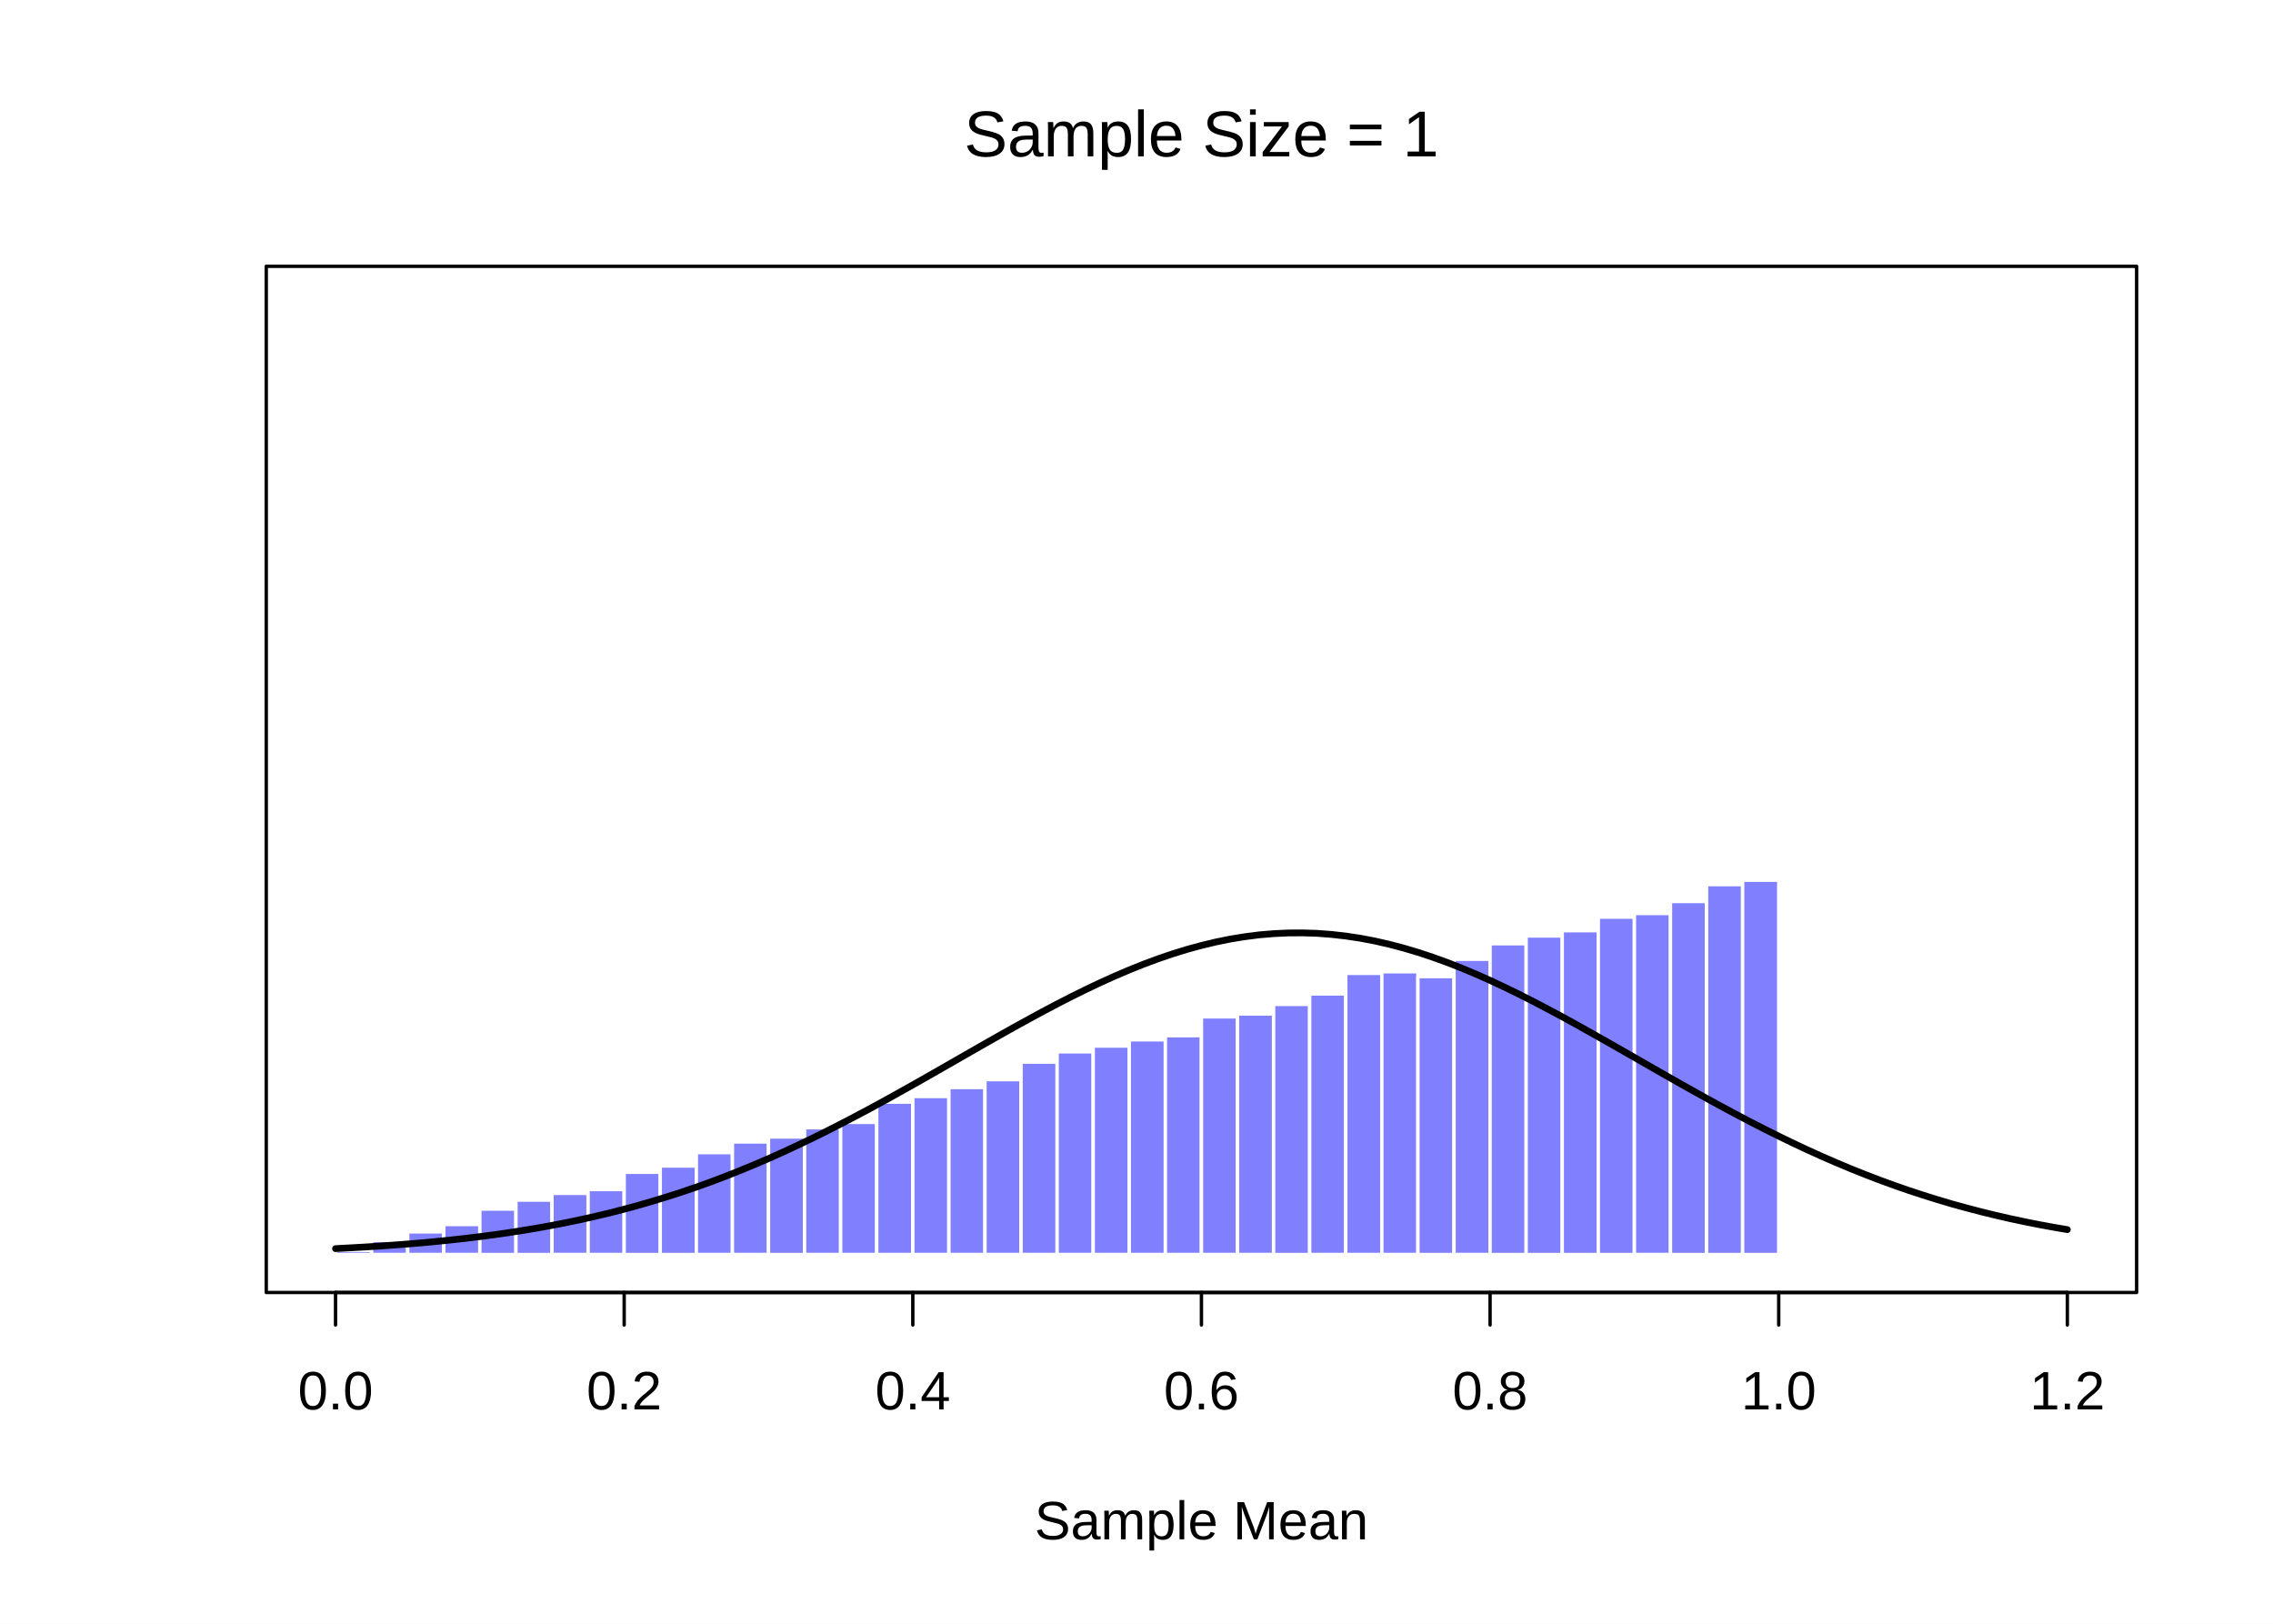
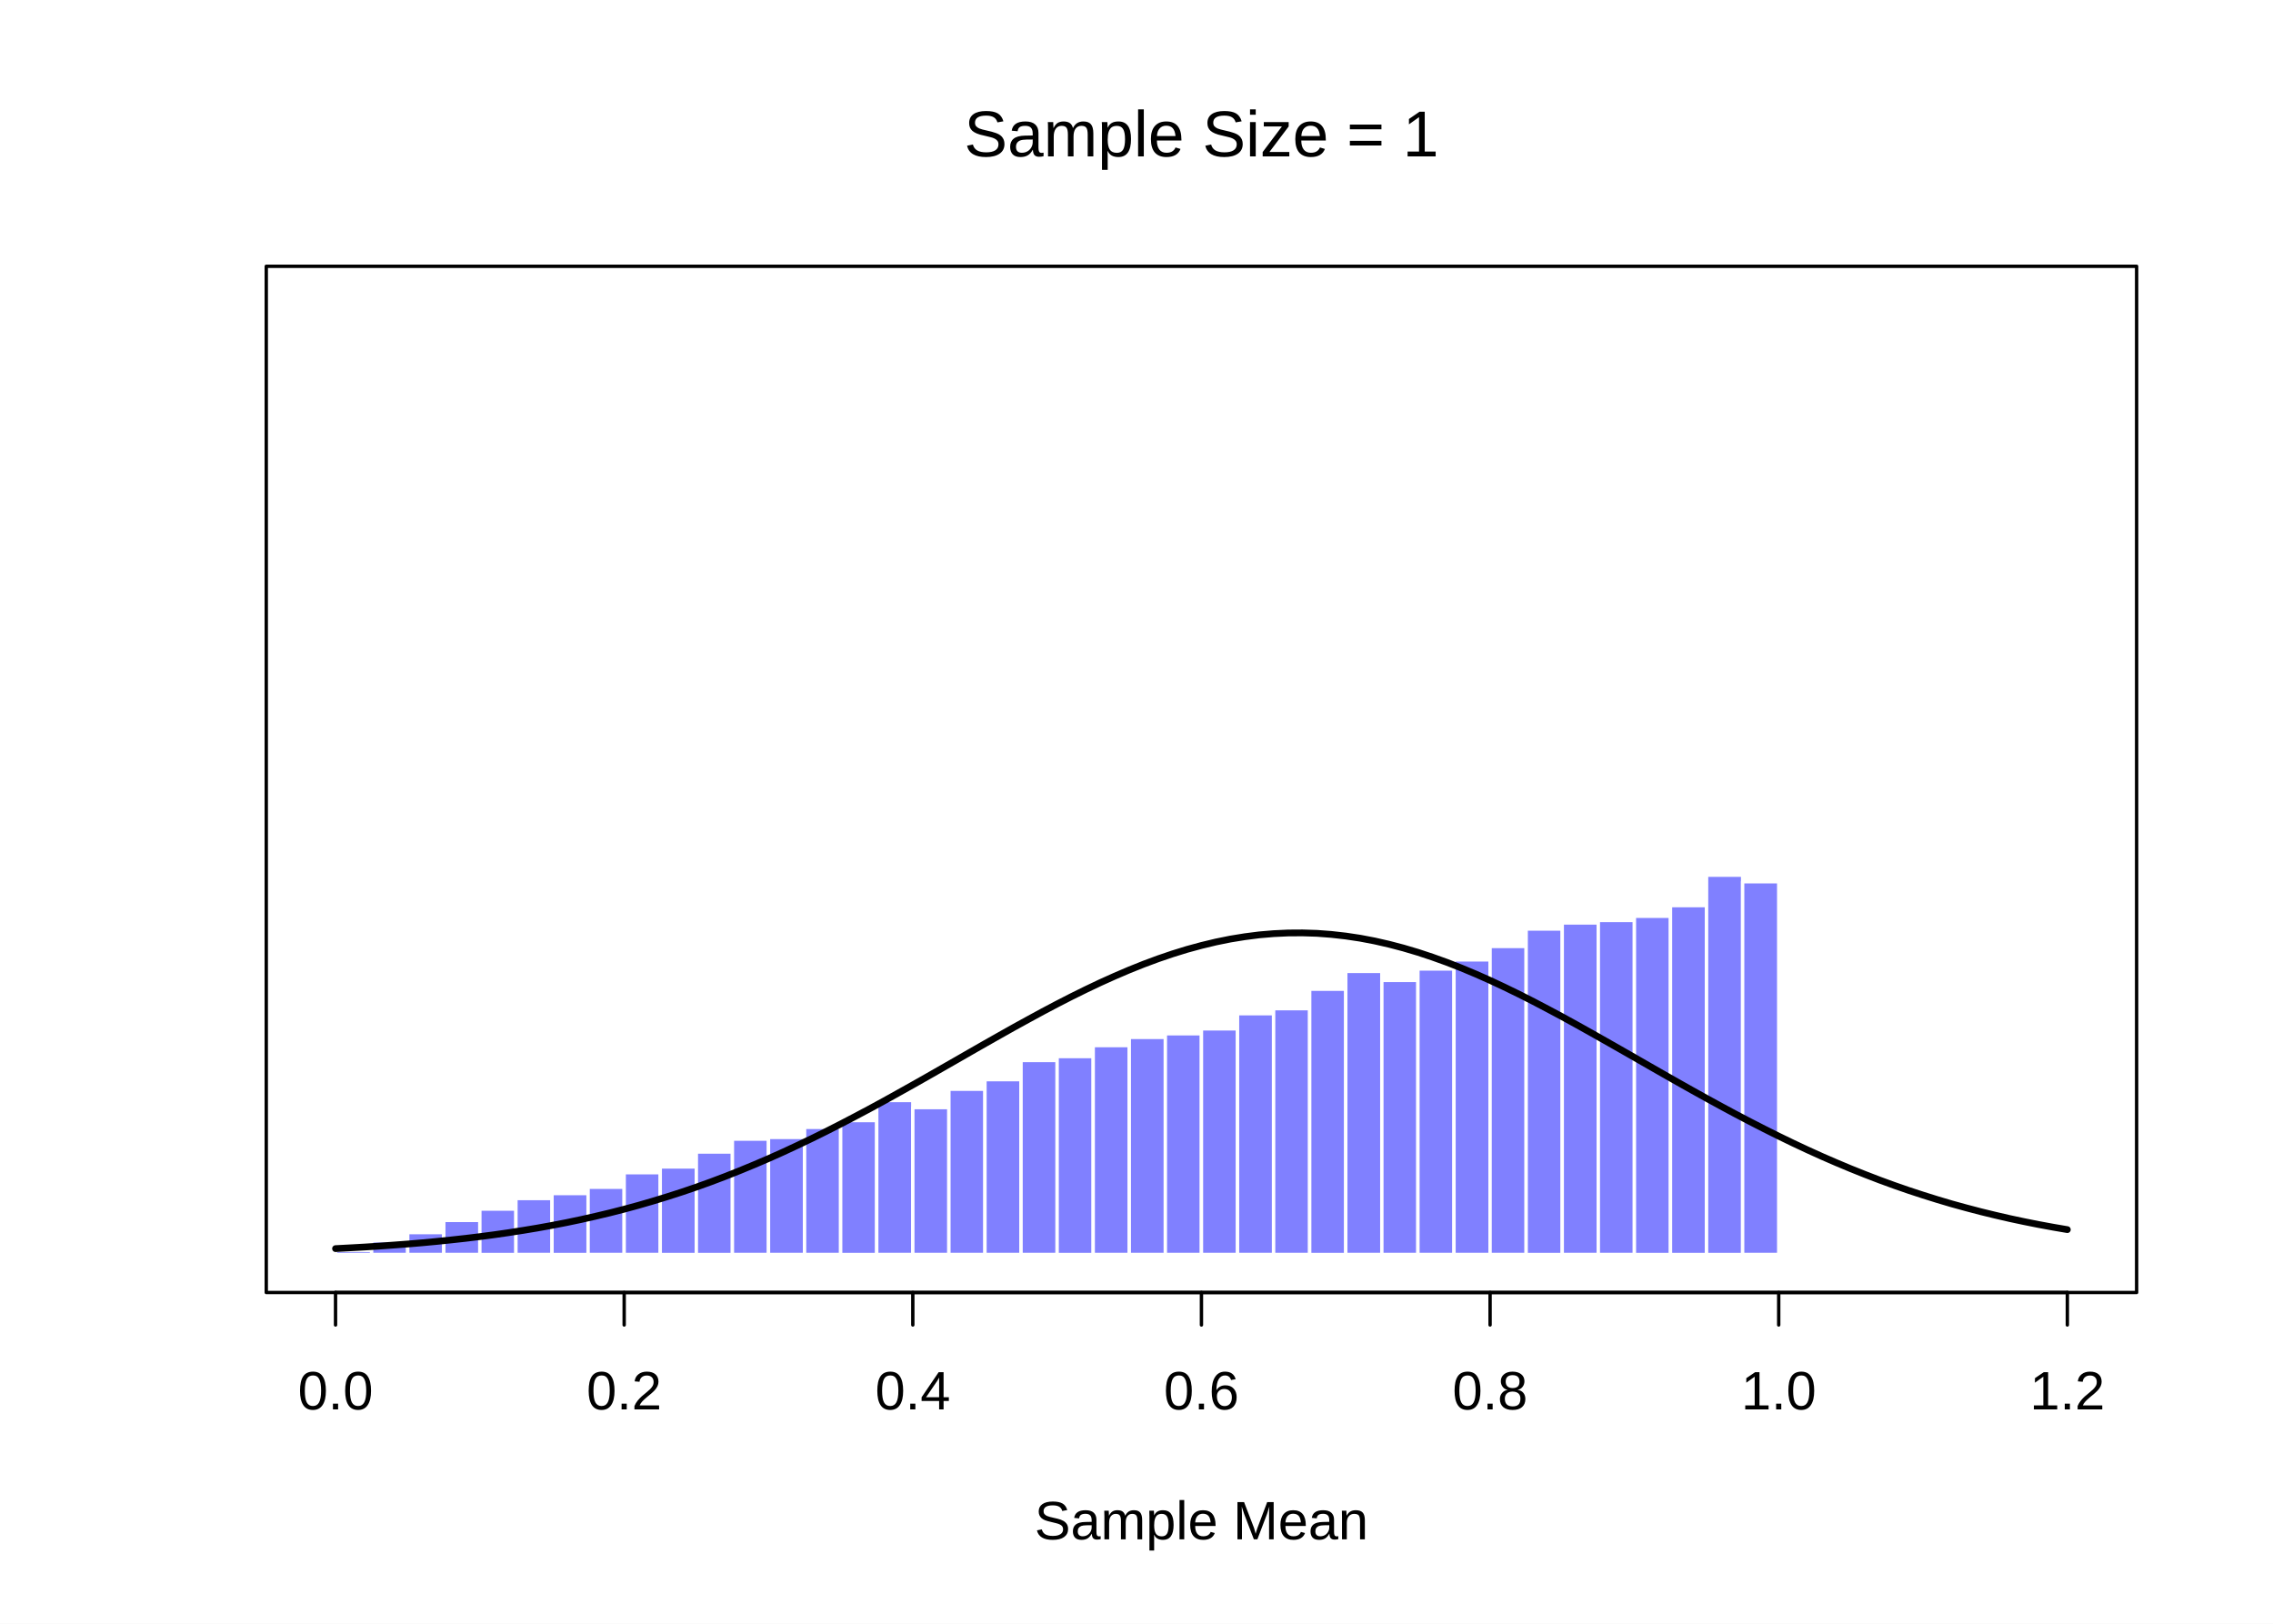
<svg xmlns="http://www.w3.org/2000/svg" class="svglite" width="504.00pt" height="360.00pt" viewBox="0 0 504.00 360.00">
  <defs>
    <style type="text/css">
    .svglite line, .svglite polyline, .svglite polygon, .svglite path, .svglite rect, .svglite circle {
      fill: none;
      stroke: #000000;
      stroke-linecap: round;
      stroke-linejoin: round;
      stroke-miterlimit: 10.00;
    }
    .svglite text {
      white-space: pre;
    }
  </style>
  </defs>
  <rect width="100%" height="100%" style="stroke: none; fill: #FFFFFF;" />
  <defs>
    <clipPath id="cpMC4wMHw1MDQuMDB8MC4wMHwzNjAuMDA=">
      <rect x="0.00" y="0.00" width="504.00" height="360.00" />
    </clipPath>
  </defs>
  <g clip-path="url(#cpMC4wMHw1MDQuMDB8MC4wMHwzNjAuMDA=)">
    <text x="266.40" y="34.68" text-anchor="middle" style="font-size: 14.40px; font-family: &quot;Arial&quot;;" textLength="105.19px" lengthAdjust="spacingAndGlyphs">Sample Size = 1</text>
    <text x="266.40" y="341.28" text-anchor="middle" style="font-size: 12.00px; font-family: &quot;Arial&quot;;" textLength="74.04px" lengthAdjust="spacingAndGlyphs">Sample Mean</text>
  </g>
  <defs>
    <clipPath id="cpNTkuMDR8NDczLjc2fDU5LjA0fDI4Ni41Ng==">
      <rect x="59.04" y="59.04" width="414.72" height="227.52" />
    </clipPath>
  </defs>
  <g clip-path="url(#cpNTkuMDR8NDczLjc2fDU5LjA0fDI4Ni41Ng==)">
    <rect x="74.40" y="277.22" width="8.00" height="0.91" style="stroke-width: 0.75; stroke: #FFFFFF; fill: #8080FF;" />
-     <rect x="82.40" y="275.03" width="8.00" height="3.10" style="stroke-width: 0.75; stroke: #FFFFFF; fill: #8080FF;" />
-     <rect x="90.40" y="273.11" width="8.00" height="5.02" style="stroke-width: 0.75; stroke: #FFFFFF; fill: #8080FF;" />
-     <rect x="98.40" y="271.49" width="8.00" height="6.64" style="stroke-width: 0.75; stroke: #FFFFFF; fill: #8080FF;" />
+     <rect x="82.40" y="275.10" width="8.00" height="3.03" style="stroke-width: 0.75; stroke: #FFFFFF; fill: #8080FF;" />
+     <rect x="90.40" y="273.28" width="8.00" height="4.85" style="stroke-width: 0.75; stroke: #FFFFFF; fill: #8080FF;" />
+     <rect x="98.40" y="270.58" width="8.00" height="7.55" style="stroke-width: 0.75; stroke: #FFFFFF; fill: #8080FF;" />
    <rect x="106.40" y="268.06" width="8.00" height="10.08" style="stroke-width: 0.75; stroke: #FFFFFF; fill: #8080FF;" />
-     <rect x="114.40" y="266.07" width="8.00" height="12.07" style="stroke-width: 0.75; stroke: #FFFFFF; fill: #8080FF;" />
-     <rect x="122.40" y="264.58" width="8.00" height="13.55" style="stroke-width: 0.75; stroke: #FFFFFF; fill: #8080FF;" />
-     <rect x="130.40" y="263.74" width="8.00" height="14.39" style="stroke-width: 0.75; stroke: #FFFFFF; fill: #8080FF;" />
-     <rect x="138.40" y="259.90" width="8.00" height="18.24" style="stroke-width: 0.75; stroke: #FFFFFF; fill: #8080FF;" />
-     <rect x="146.40" y="258.52" width="8.00" height="19.62" style="stroke-width: 0.75; stroke: #FFFFFF; fill: #8080FF;" />
-     <rect x="154.40" y="255.55" width="8.00" height="22.58" style="stroke-width: 0.75; stroke: #FFFFFF; fill: #8080FF;" />
-     <rect x="162.40" y="253.19" width="8.00" height="24.94" style="stroke-width: 0.75; stroke: #FFFFFF; fill: #8080FF;" />
-     <rect x="170.40" y="252.08" width="8.00" height="26.06" style="stroke-width: 0.75; stroke: #FFFFFF; fill: #8080FF;" />
-     <rect x="178.40" y="250.02" width="8.00" height="28.11" style="stroke-width: 0.75; stroke: #FFFFFF; fill: #8080FF;" />
-     <rect x="186.40" y="248.84" width="8.00" height="29.29" style="stroke-width: 0.75; stroke: #FFFFFF; fill: #8080FF;" />
-     <rect x="194.40" y="244.36" width="8.00" height="33.77" style="stroke-width: 0.75; stroke: #FFFFFF; fill: #8080FF;" />
-     <rect x="202.40" y="243.11" width="8.00" height="35.02" style="stroke-width: 0.75; stroke: #FFFFFF; fill: #8080FF;" />
-     <rect x="210.40" y="241.12" width="8.00" height="37.01" style="stroke-width: 0.75; stroke: #FFFFFF; fill: #8080FF;" />
+     <rect x="114.40" y="265.73" width="8.00" height="12.40" style="stroke-width: 0.75; stroke: #FFFFFF; fill: #8080FF;" />
+     <rect x="122.40" y="264.62" width="8.00" height="13.52" style="stroke-width: 0.75; stroke: #FFFFFF; fill: #8080FF;" />
+     <rect x="130.40" y="263.23" width="8.00" height="14.90" style="stroke-width: 0.75; stroke: #FFFFFF; fill: #8080FF;" />
+     <rect x="138.40" y="260.00" width="8.00" height="18.13" style="stroke-width: 0.75; stroke: #FFFFFF; fill: #8080FF;" />
+     <rect x="146.40" y="258.72" width="8.00" height="19.42" style="stroke-width: 0.75; stroke: #FFFFFF; fill: #8080FF;" />
+     <rect x="154.40" y="255.42" width="8.00" height="22.72" style="stroke-width: 0.75; stroke: #FFFFFF; fill: #8080FF;" />
+     <rect x="162.40" y="252.55" width="8.00" height="25.58" style="stroke-width: 0.75; stroke: #FFFFFF; fill: #8080FF;" />
+     <rect x="170.40" y="252.18" width="8.00" height="25.95" style="stroke-width: 0.75; stroke: #FFFFFF; fill: #8080FF;" />
+     <rect x="178.40" y="249.95" width="8.00" height="28.18" style="stroke-width: 0.75; stroke: #FFFFFF; fill: #8080FF;" />
+     <rect x="186.40" y="248.44" width="8.00" height="29.70" style="stroke-width: 0.75; stroke: #FFFFFF; fill: #8080FF;" />
+     <rect x="194.40" y="243.99" width="8.00" height="34.14" style="stroke-width: 0.75; stroke: #FFFFFF; fill: #8080FF;" />
+     <rect x="202.40" y="245.57" width="8.00" height="32.56" style="stroke-width: 0.75; stroke: #FFFFFF; fill: #8080FF;" />
+     <rect x="210.40" y="241.49" width="8.00" height="36.64" style="stroke-width: 0.75; stroke: #FFFFFF; fill: #8080FF;" />
    <rect x="218.40" y="239.37" width="8.00" height="38.76" style="stroke-width: 0.75; stroke: #FFFFFF; fill: #8080FF;" />
-     <rect x="226.40" y="235.49" width="8.00" height="42.64" style="stroke-width: 0.75; stroke: #FFFFFF; fill: #8080FF;" />
-     <rect x="234.40" y="233.20" width="8.00" height="44.93" style="stroke-width: 0.75; stroke: #FFFFFF; fill: #8080FF;" />
-     <rect x="242.40" y="231.92" width="8.00" height="46.21" style="stroke-width: 0.75; stroke: #FFFFFF; fill: #8080FF;" />
-     <rect x="250.40" y="230.54" width="8.00" height="47.59" style="stroke-width: 0.75; stroke: #FFFFFF; fill: #8080FF;" />
-     <rect x="258.40" y="229.63" width="8.00" height="48.50" style="stroke-width: 0.75; stroke: #FFFFFF; fill: #8080FF;" />
-     <rect x="266.40" y="225.45" width="8.00" height="52.68" style="stroke-width: 0.75; stroke: #FFFFFF; fill: #8080FF;" />
-     <rect x="274.40" y="224.81" width="8.00" height="53.32" style="stroke-width: 0.75; stroke: #FFFFFF; fill: #8080FF;" />
-     <rect x="282.40" y="222.69" width="8.00" height="55.45" style="stroke-width: 0.75; stroke: #FFFFFF; fill: #8080FF;" />
-     <rect x="290.40" y="220.36" width="8.00" height="57.77" style="stroke-width: 0.75; stroke: #FFFFFF; fill: #8080FF;" />
-     <rect x="298.40" y="215.81" width="8.00" height="62.32" style="stroke-width: 0.75; stroke: #FFFFFF; fill: #8080FF;" />
-     <rect x="306.40" y="215.44" width="8.00" height="62.69" style="stroke-width: 0.75; stroke: #FFFFFF; fill: #8080FF;" />
-     <rect x="314.40" y="216.52" width="8.00" height="61.62" style="stroke-width: 0.75; stroke: #FFFFFF; fill: #8080FF;" />
-     <rect x="322.40" y="212.67" width="8.00" height="65.46" style="stroke-width: 0.75; stroke: #FFFFFF; fill: #8080FF;" />
-     <rect x="330.40" y="209.24" width="8.00" height="68.90" style="stroke-width: 0.75; stroke: #FFFFFF; fill: #8080FF;" />
-     <rect x="338.40" y="207.52" width="8.00" height="70.62" style="stroke-width: 0.75; stroke: #FFFFFF; fill: #8080FF;" />
-     <rect x="346.40" y="206.34" width="8.00" height="71.80" style="stroke-width: 0.75; stroke: #FFFFFF; fill: #8080FF;" />
-     <rect x="354.40" y="203.34" width="8.00" height="74.80" style="stroke-width: 0.75; stroke: #FFFFFF; fill: #8080FF;" />
-     <rect x="362.40" y="202.53" width="8.00" height="75.60" style="stroke-width: 0.75; stroke: #FFFFFF; fill: #8080FF;" />
-     <rect x="370.40" y="199.87" width="8.00" height="78.27" style="stroke-width: 0.75; stroke: #FFFFFF; fill: #8080FF;" />
-     <rect x="378.40" y="196.13" width="8.00" height="82.01" style="stroke-width: 0.75; stroke: #FFFFFF; fill: #8080FF;" />
-     <rect x="386.40" y="195.15" width="8.00" height="82.99" style="stroke-width: 0.75; stroke: #FFFFFF; fill: #8080FF;" />
+     <rect x="226.40" y="235.12" width="8.00" height="43.01" style="stroke-width: 0.75; stroke: #FFFFFF; fill: #8080FF;" />
+     <rect x="234.40" y="234.25" width="8.00" height="43.89" style="stroke-width: 0.75; stroke: #FFFFFF; fill: #8080FF;" />
+     <rect x="242.40" y="231.82" width="8.00" height="46.31" style="stroke-width: 0.75; stroke: #FFFFFF; fill: #8080FF;" />
+     <rect x="250.40" y="230.00" width="8.00" height="48.13" style="stroke-width: 0.75; stroke: #FFFFFF; fill: #8080FF;" />
+     <rect x="258.40" y="229.19" width="8.00" height="48.94" style="stroke-width: 0.75; stroke: #FFFFFF; fill: #8080FF;" />
+     <rect x="266.40" y="228.11" width="8.00" height="50.02" style="stroke-width: 0.75; stroke: #FFFFFF; fill: #8080FF;" />
+     <rect x="274.40" y="224.74" width="8.00" height="53.39" style="stroke-width: 0.75; stroke: #FFFFFF; fill: #8080FF;" />
+     <rect x="282.40" y="223.63" width="8.00" height="54.50" style="stroke-width: 0.75; stroke: #FFFFFF; fill: #8080FF;" />
+     <rect x="290.40" y="219.32" width="8.00" height="58.82" style="stroke-width: 0.75; stroke: #FFFFFF; fill: #8080FF;" />
+     <rect x="298.40" y="215.37" width="8.00" height="62.76" style="stroke-width: 0.75; stroke: #FFFFFF; fill: #8080FF;" />
+     <rect x="306.40" y="217.36" width="8.00" height="60.77" style="stroke-width: 0.75; stroke: #FFFFFF; fill: #8080FF;" />
+     <rect x="314.40" y="214.83" width="8.00" height="63.30" style="stroke-width: 0.75; stroke: #FFFFFF; fill: #8080FF;" />
+     <rect x="322.40" y="212.81" width="8.00" height="65.32" style="stroke-width: 0.75; stroke: #FFFFFF; fill: #8080FF;" />
+     <rect x="330.40" y="209.84" width="8.00" height="68.29" style="stroke-width: 0.75; stroke: #FFFFFF; fill: #8080FF;" />
+     <rect x="338.40" y="205.97" width="8.00" height="72.17" style="stroke-width: 0.75; stroke: #FFFFFF; fill: #8080FF;" />
+     <rect x="346.40" y="204.62" width="8.00" height="73.51" style="stroke-width: 0.75; stroke: #FFFFFF; fill: #8080FF;" />
+     <rect x="354.40" y="204.08" width="8.00" height="74.05" style="stroke-width: 0.75; stroke: #FFFFFF; fill: #8080FF;" />
+     <rect x="362.40" y="203.14" width="8.00" height="75.00" style="stroke-width: 0.75; stroke: #FFFFFF; fill: #8080FF;" />
+     <rect x="370.40" y="200.78" width="8.00" height="77.36" style="stroke-width: 0.75; stroke: #FFFFFF; fill: #8080FF;" />
+     <rect x="378.40" y="194.04" width="8.00" height="84.10" style="stroke-width: 0.75; stroke: #FFFFFF; fill: #8080FF;" />
+     <rect x="386.40" y="195.48" width="8.00" height="82.65" style="stroke-width: 0.75; stroke: #FFFFFF; fill: #8080FF;" />
  </g>
  <g clip-path="url(#cpMC4wMHw1MDQuMDB8MC4wMHwzNjAuMDA=)">
    <polygon points="59.04,286.56 473.76,286.56 473.76,59.04 59.04,59.04 " style="stroke-width: 0.75;" />
    <line x1="74.40" y1="286.56" x2="458.40" y2="286.56" style="stroke-width: 0.75;" />
    <line x1="74.40" y1="286.56" x2="74.40" y2="293.76" style="stroke-width: 0.75;" />
    <line x1="138.40" y1="286.56" x2="138.40" y2="293.76" style="stroke-width: 0.75;" />
    <line x1="202.40" y1="286.56" x2="202.40" y2="293.76" style="stroke-width: 0.75;" />
    <line x1="266.40" y1="286.56" x2="266.40" y2="293.76" style="stroke-width: 0.75;" />
    <line x1="330.40" y1="286.56" x2="330.40" y2="293.76" style="stroke-width: 0.75;" />
    <line x1="394.40" y1="286.56" x2="394.40" y2="293.76" style="stroke-width: 0.75;" />
    <line x1="458.40" y1="286.56" x2="458.40" y2="293.76" style="stroke-width: 0.75;" />
    <text x="74.40" y="312.48" text-anchor="middle" style="font-size: 12.00px; font-family: &quot;Arial&quot;;" textLength="16.68px" lengthAdjust="spacingAndGlyphs">0.0</text>
    <text x="138.40" y="312.48" text-anchor="middle" style="font-size: 12.00px; font-family: &quot;Arial&quot;;" textLength="16.68px" lengthAdjust="spacingAndGlyphs">0.2</text>
    <text x="202.40" y="312.48" text-anchor="middle" style="font-size: 12.00px; font-family: &quot;Arial&quot;;" textLength="16.68px" lengthAdjust="spacingAndGlyphs">0.4</text>
    <text x="266.40" y="312.48" text-anchor="middle" style="font-size: 12.00px; font-family: &quot;Arial&quot;;" textLength="16.68px" lengthAdjust="spacingAndGlyphs">0.6</text>
    <text x="330.40" y="312.48" text-anchor="middle" style="font-size: 12.00px; font-family: &quot;Arial&quot;;" textLength="16.68px" lengthAdjust="spacingAndGlyphs">0.8</text>
    <text x="394.40" y="312.48" text-anchor="middle" style="font-size: 12.00px; font-family: &quot;Arial&quot;;" textLength="16.68px" lengthAdjust="spacingAndGlyphs">1.0</text>
    <text x="458.40" y="312.48" text-anchor="middle" style="font-size: 12.00px; font-family: &quot;Arial&quot;;" textLength="16.68px" lengthAdjust="spacingAndGlyphs">1.2</text>
  </g>
  <g clip-path="url(#cpNTkuMDR8NDczLjc2fDU5LjA0fDI4Ni41Ng==)">
    <polyline points="74.40,276.83 77.60,276.66 80.80,276.48 84.00,276.28 87.20,276.05 90.40,275.81 93.60,275.54 96.80,275.24 100.00,274.91 103.20,274.56 106.40,274.17 109.60,273.75 112.80,273.29 116.00,272.79 119.20,272.26 122.40,271.68 125.60,271.06 128.80,270.39 132.00,269.67 135.20,268.91 138.40,268.09 141.60,267.22 144.80,266.29 148.00,265.31 151.20,264.28 154.40,263.19 157.60,262.04 160.80,260.83 164.00,259.56 167.20,258.24 170.40,256.87 173.60,255.44 176.80,253.95 180.00,252.42 183.20,250.84 186.40,249.21 189.60,247.54 192.80,245.84 196.00,244.10 199.20,242.32 202.40,240.53 205.60,238.72 208.80,236.89 212.00,235.06 215.20,233.22 218.40,231.39 221.60,229.58 224.80,227.78 228.00,226.02 231.20,224.28 234.40,222.59 237.60,220.95 240.80,219.37 244.00,217.85 247.20,216.41 250.40,215.04 253.60,213.76 256.80,212.57 260.00,211.48 263.20,210.49 266.40,209.62 269.60,208.85 272.80,208.20 276.00,207.68 279.20,207.27 282.40,207.00 285.60,206.85 288.80,206.83 292.00,206.93 295.20,207.17 298.40,207.53 301.60,208.01 304.80,208.62 308.00,209.35 311.20,210.19 314.40,211.14 317.60,212.20 320.80,213.35 324.00,214.60 327.20,215.94 330.40,217.36 333.60,218.86 336.80,220.42 340.00,222.04 343.20,223.72 346.40,225.43 349.60,227.19 352.80,228.98 356.00,230.79 359.20,232.61 362.40,234.44 365.60,236.28 368.80,238.11 372.00,239.93 375.20,241.73 378.40,243.51 381.60,245.26 384.80,246.98 388.00,248.66 391.20,250.30 394.40,251.90 397.60,253.45 400.80,254.95 404.00,256.40 407.20,257.79 410.40,259.13 413.60,260.41 416.80,261.64 420.00,262.81 423.20,263.92 426.40,264.97 429.60,265.97 432.80,266.92 436.00,267.80 439.20,268.64 442.40,269.42 445.60,270.16 448.80,270.84 452.00,271.48 455.20,272.07 458.40,272.62 " style="stroke-width: 1.50;" />
  </g>
</svg>
